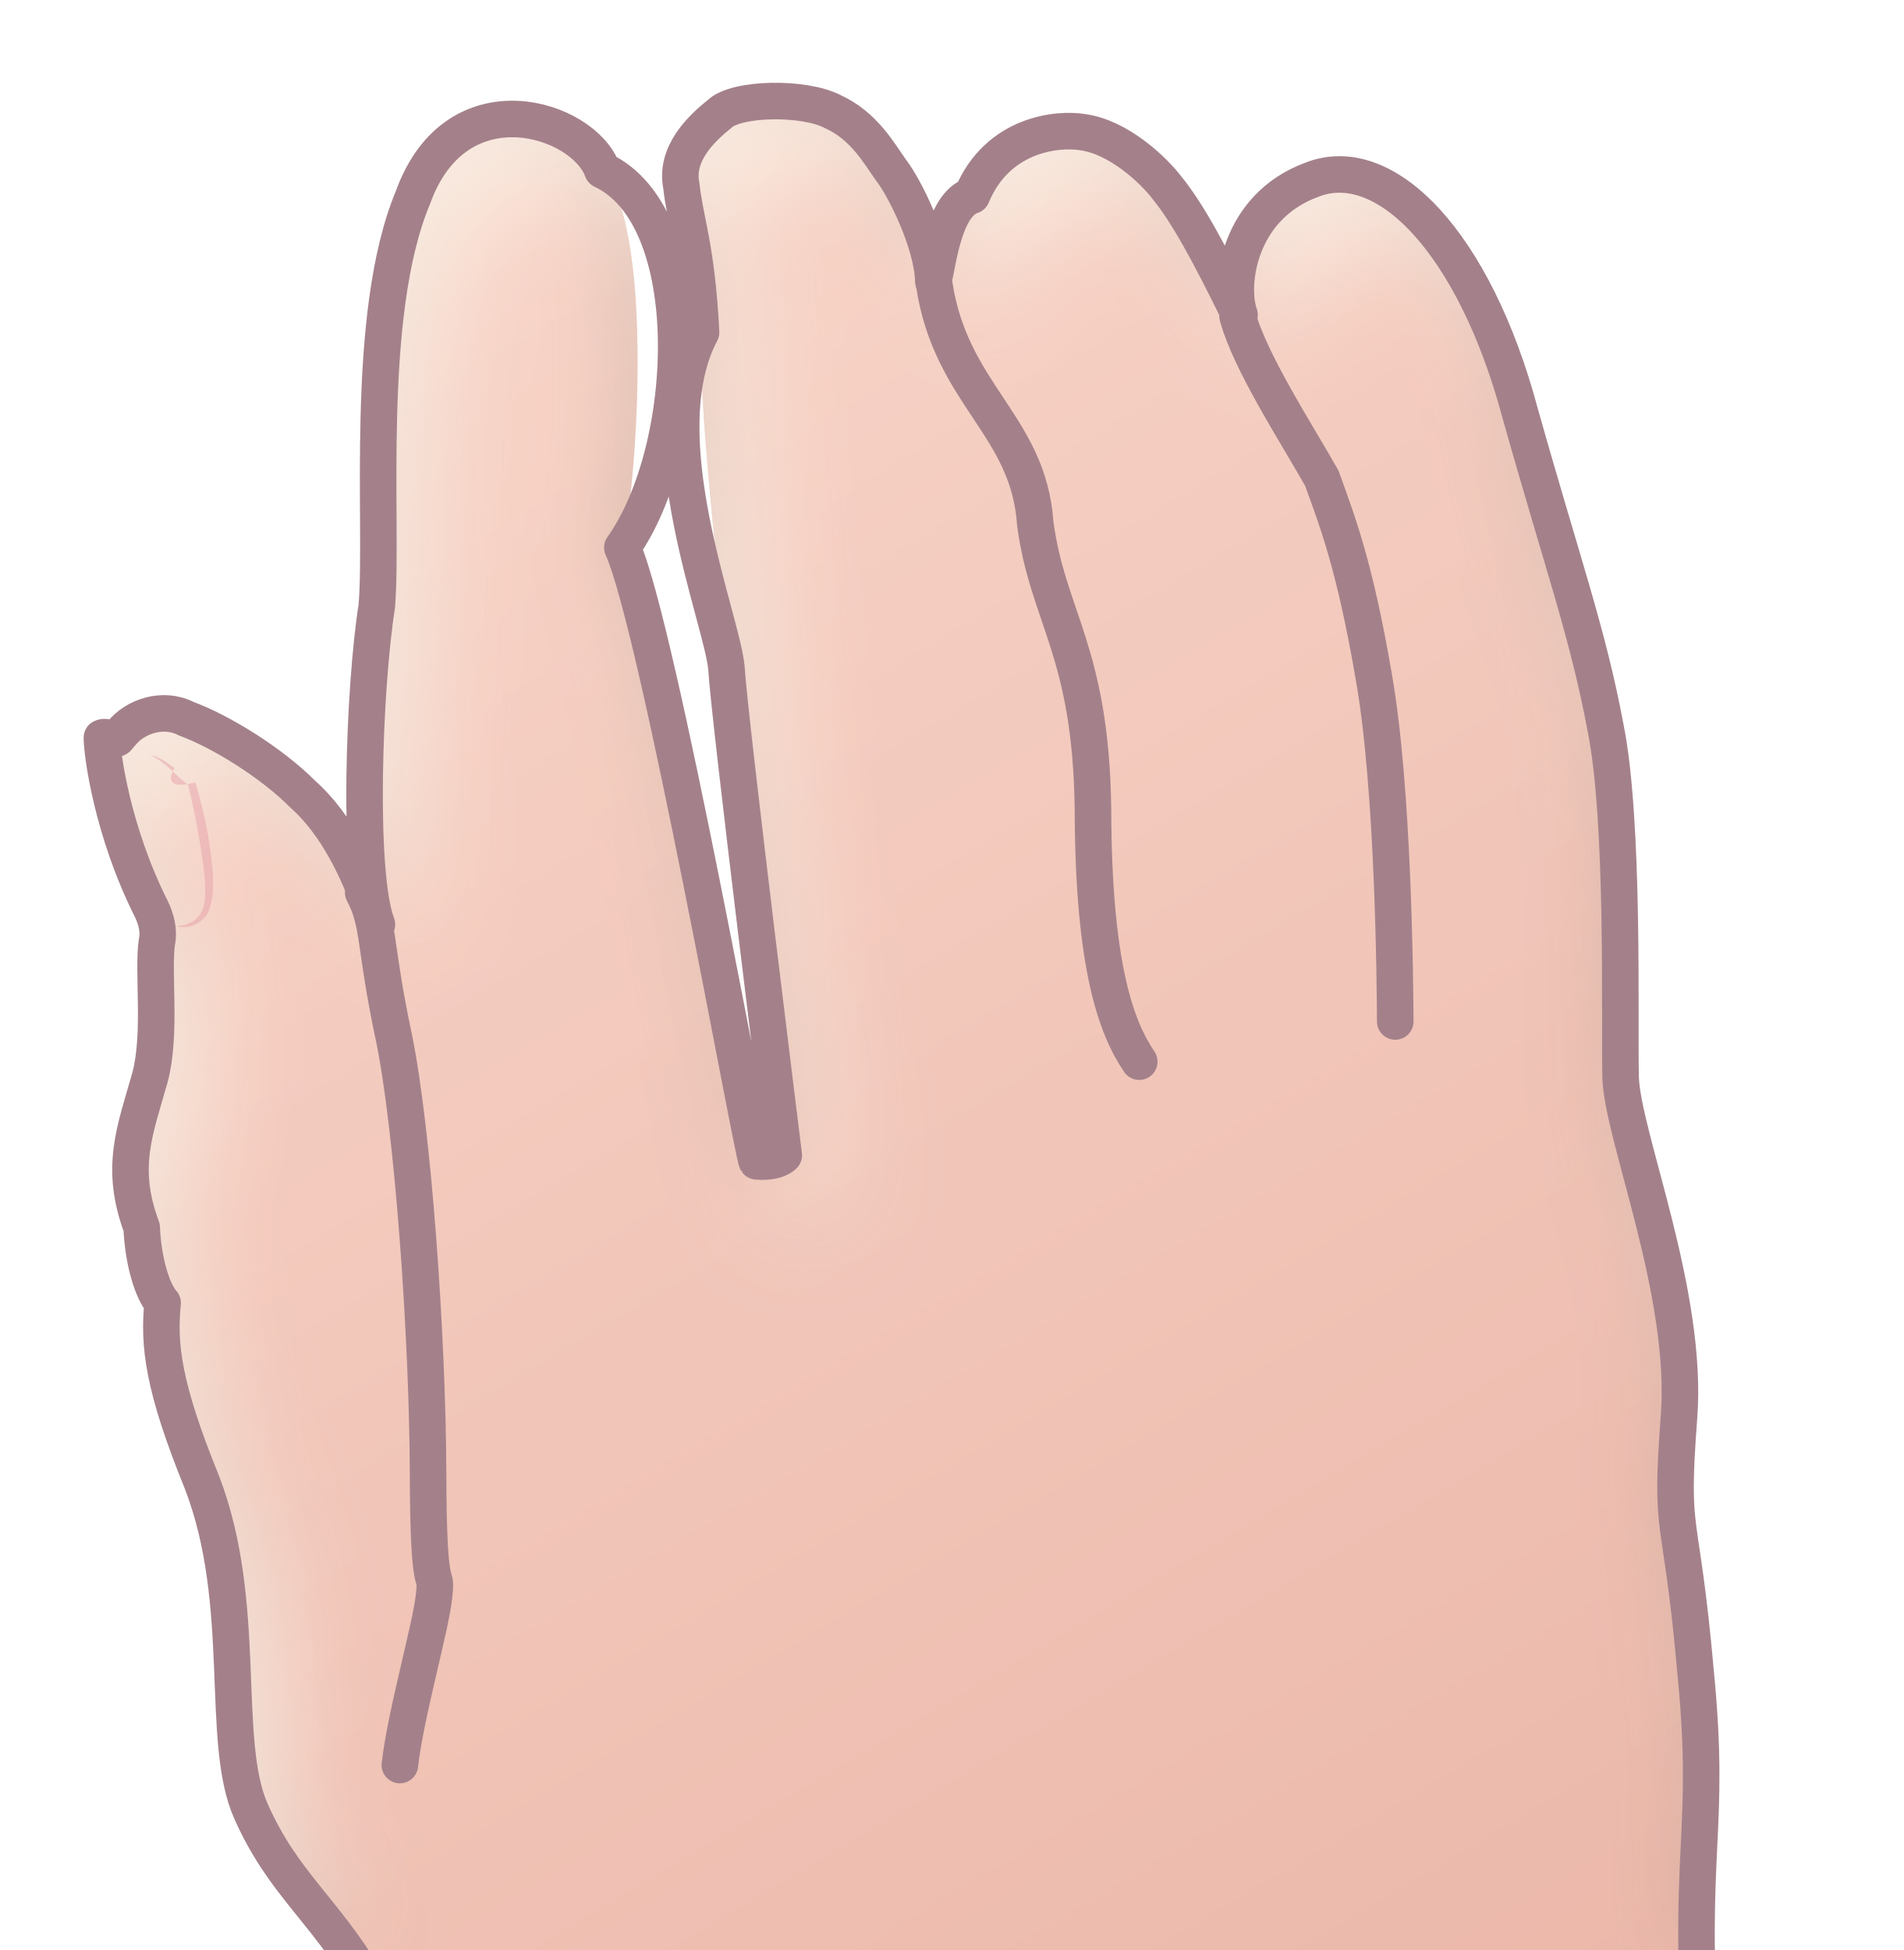
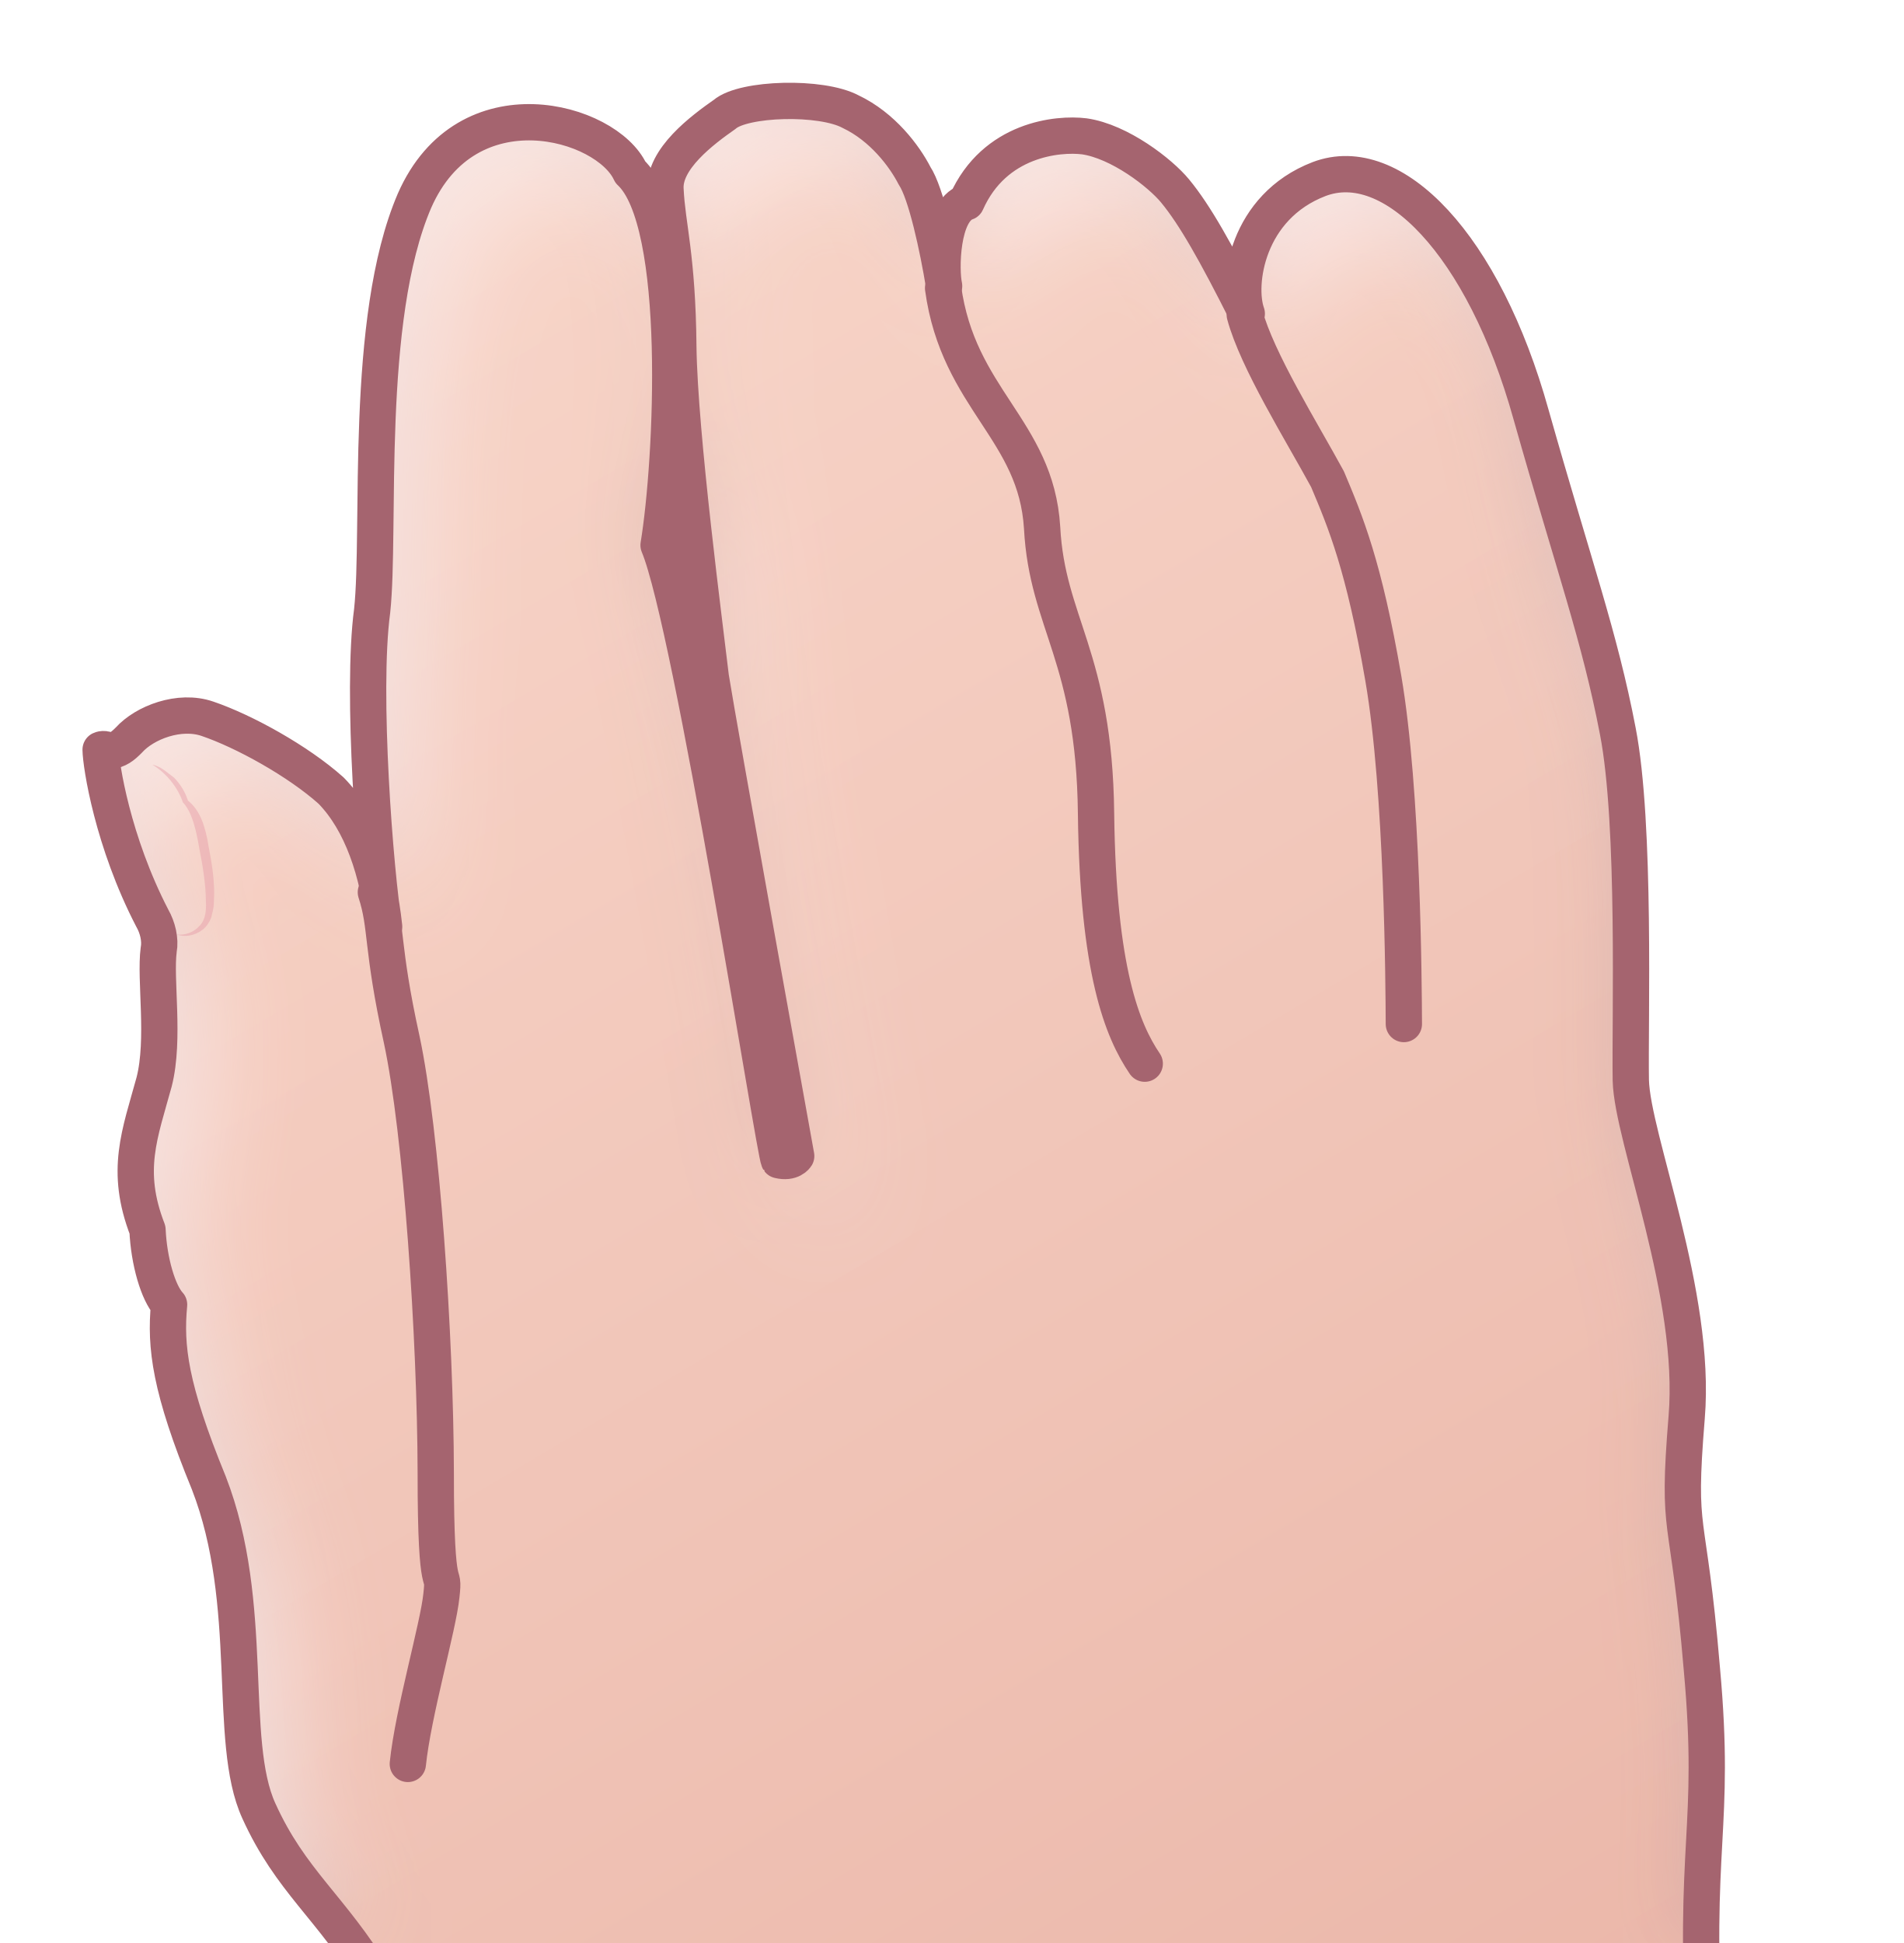
- <svg xmlns="http://www.w3.org/2000/svg" viewBox="305.2 136.8 187.5 192.1">
+ <svg xmlns="http://www.w3.org/2000/svg" viewBox="303.9 135.9 188.8 192.7">
  <defs>
    <linearGradient id="skin" gradientUnits="userSpaceOnUse" x1="320" y1="120" x2="480" y2="390">
      <stop offset="0" stop-color="#fadbcf" />
      <stop offset="1" stop-color="#e8b0a2" />
    </linearGradient>
    <filter id="flesh" x="-25%" y="-25%" width="150%" height="150%">
      <feComponentTransfer in="SourceAlpha" result="i">
        <feFuncA type="table" tableValues="1 0" />
      </feComponentTransfer>
      <feGaussianBlur in="i" stdDeviation="4" result="ab" />
      <feComposite in="ab" in2="SourceAlpha" operator="in" result="am" />
-       <feFlood flood-color="#8a5230" flood-opacity="0.5" result="ac" />
+       <feFlood flood-color="#8e4f5c" flood-opacity="0.5" result="ac" />
      <feComposite in="ac" in2="am" operator="in" result="ao" />
      <feOffset in="i" dx="4" dy="5" result="lo" />
      <feGaussianBlur in="lo" stdDeviation="5" result="lb" />
      <feComposite in="lb" in2="SourceAlpha" operator="in" result="lm" />
-       <feFlood flood-color="#fff6ec" flood-opacity="0.8" result="lc" />
+       <feFlood flood-color="#fff1ee" flood-opacity="0.8" result="lc" />
      <feComposite in="lc" in2="lm" operator="in" result="li" />
      <feMerge>
        <feMergeNode in="SourceGraphic" />
        <feMergeNode in="ao" />
        <feMergeNode in="li" />
      </feMerge>
    </filter>
  </defs>
  <g id="neutral-right" display="inline">
-     <path display="inline" fill="url(#skin)" filter="url(#flesh)" d="M482.24,378.94C477.48,368.76 474.02,359.48 472.76,339.09 471.52,318.71 473.68,317.43 472.23,301.45 470.95,285.07 469.58,288.7 470.6,276.43 471.55,264.2 465.1,248.67 464.85,242.94 464.68,237.33 465.22,217.62 463.35,208.41 461.62,199.16 457.58,193.42 454.94,177.47 452.36,161.62 441.38,151.57 434.4,154.52 427.27,157.25 426.24,164.89 427.31,167.82 424.21,161.6 422.11,157.78 420.21,155.36 418.41,152.95 412.82,150.04 413.12,150.03 413.26,150.01 404.3,148.09 400.94,156.17 397.67,156.71 397.4,162.95 397.14,164.59 396.05,160.77 394.45,155.36 392.96,153.64 392.1,151.97 390.13,149.29 387.27,147.91 384.77,146.32 377.37,146.62 376.08,148.13 374.53,149.37 371.38,152.31 372.33,155.25 372.71,158.38 373.88,161.11 374.26,169.64 374.03,178.52 376.59,197.9 376.76,202.68 376.61,207.65 383.26,250.53 382.41,250.71 381.79,250.84 380.87,251.67 379.75,251.31 379.27,250.92 370.09,198.63 366.51,190.84 368.25,182.45 369.4,158.76 364.54,153.67 363.13,148.52 350.21,144.58 345.89,156.33 341.04,167.99 342.98,188.65 342.32,196.6 340.86,204.76 341.6,222.52 342.33,227.98 340.98,222.72 338.63,217.96 334.99,215.1 331.97,212.07 326.95,208.94 323.54,207.7 321.23,206.51 318.21,207.61 317.2,209.01 317.11,209.29 316.81,209.56 316.52,209.44 315.79,209.48 315.16,209.93 315.24,209.77 315.19,211.35 316.44,219.83 321.09,228.21 319.82,230.03 321.35,237.66 319.99,242.99 318.51,248.24 316.94,251.88 319.16,257.83 318.18,259.37 319.3,263.71 321.22,265.25 319.81,268.9 321.2,273.46 325.09,282.92 329.74,294.97 326.8,308.43 329.95,315.39 333.07,322.38 336.99,324.86 341.31,332.05 345.61,339.22 362.92,361.29 369.82,367.06 376.77,372.87 379.31,379.18 379.16,379.28L482.73,378.77Z" />
-     <path display="inline" fill="none" stroke="#a4818a" stroke-width="3.6" stroke-linecap="round" stroke-linejoin="round" stroke-miterlimit="10" d="M482.24,378.94C477.48,368.76 474.02,359.48 472.76,339.09 471.4,318.72 473.8,317.42 472.23,301.45 470.78,285.1 469.67,288.69 470.6,276.43 471.55,264.2 465.02,248.7 464.85,242.94 464.72,237.23 465.23,217.62 463.35,208.41 461.62,199.16 459.18,192.52 454.94,177.47 450.43,160.65 441.62,151.63 434.4,154.52 427.18,157.19 426.24,164.89 427.31,167.82 424.26,161.59 422.16,157.77 420.21,155.36 418.86,153.56 415.42,150.33 411.92,149.83 409.56,149.41 403.5,149.89 400.94,156.07 398.15,156.94 397.59,162.88 397.14,164.49 397.07,160.81 394.31,155.25 392.96,153.54 391.76,151.84 390.3,149.2 387.27,147.81 384.42,146.31 377.72,146.43 376.08,148.03 374.25,149.5 371.66,151.98 372.33,155.15 372.67,158.46 373.85,161.19 374.26,169.54 368.85,179.75 376.33,197.79 376.76,202.58 377.03,207.47 382.41,250.61 382.41,250.61 382.41,250.61 381.8,251.37 379.75,251.21 379.35,250.71 370.05,198.58 366.51,190.74 373.43,181.02 374.37,158.16 364.54,153.57 362.69,148.44 350.18,144.38 345.89,156.23 341.01,167.87 342.98,188.55 342.32,196.5 341.04,204.63 340.41,222.84 342.33,227.88 340.71,222.74 338.36,217.98 334.99,215 331.97,211.97 327,208.87 323.54,207.6 321.23,206.41 318.5,207.41 317.2,209.01 316.6,209.61 317.02,209.54 316.12,209.64 315.64,209.27 315.24,209.47 315.24,209.47 315.24,211.07 316.26,218.69 320.09,226.31 320.59,227.31 320.89,228.51 320.66,229.57 320.22,232.53 321.12,238.53 319.99,242.89 318.51,248.14 316.94,251.78 319.16,257.73 319.28,260.87 320.16,263.98 321.22,265.15 320.81,269.3 321.25,273.38 325.09,282.82 329.74,294.87 326.8,308.33 329.95,315.29 333.07,322.28 336.99,324.76 341.31,331.95 345.71,339.09 362.82,361.23 369.82,366.96 376.77,372.77 379.16,379.18 379.16,379.18" />
-     <path display="inline" fill="none" stroke="#a4818a" stroke-width="3.6" stroke-linecap="round" stroke-linejoin="round" stroke-miterlimit="10" d="M344.59,310.68C345.16,305.65 347.64,297.11 347.96,294.03 348.31,290.85 347.39,295.32 347.37,281.88 347.32,268.47 345.89,248.2 344.01,239.03 342.03,229.78 342.63,227.88 340.98,224.72" />
-     <path display="inline" fill="none" stroke="#a4818a" stroke-width="3.6" stroke-linecap="round" stroke-linejoin="round" stroke-miterlimit="10" d="M417.43,241.39C415.22,238.11 412.91,232.21 412.87,216.55 412.68,200.92 408.41,197.62 407.18,188.34 406.53,178.67 398.84,175.67 397.22,164.72" />
-     <path display="inline" fill="none" stroke="#a4818a" stroke-width="3.6" stroke-linecap="round" stroke-linejoin="round" stroke-miterlimit="10" d="M442.65,237.43C442.62,233.54 442.49,214.39 440.51,203.32 438.59,192.16 436.84,187.91 435.42,183.92 432.83,179.34 428.33,172.44 427.11,167.92" />
+     <path display="inline" fill="url(#skin)" filter="url(#flesh)" d="M482.22,378.91C477.54,368.73 474.17,359.46 473,339.08 471.84,318.7 474.07,317.42 472.7,301.45 471.46,285.09 470.13,288.73 471.19,276.47 472.21,264.26 465.83,248.75 465.65,243.04 465.55,237.4 466.16,217.65 464.36,208.41 462.56,199.02 458.46,193.13 455.76,177.03 453.02,161.04 441.87,150.85 434.73,153.66 427.57,156.41 426.51,164.06 427.56,167.01 424.45,160.88 422.35,157.16 420.45,154.84 418.41,152.47 412.57,149.6 412.64,149.62 412.54,149.7 403.34,147.88 399.75,156.06 397.01,156.56 397.27,162.76 397.54,164.37 396.86,160.55 395.69,155.14 394.61,153.43 393.53,151.55 391.36,148.67 388.28,147.08 385.35,145.5 377.51,145.82 375.78,147.34 373.52,148.71 369.67,151.77 369.91,154.84 370.07,158.35 371.03,161.46 371.18,170.38 371.19,179.17 374,198.46 374.4,203.16 375.19,207.95 382.78,250.65 382.87,250.65 382.56,250.72 381.96,251.5 381.15,251.07 381.11,250.5 372.37,198.03 369.22,190.07 370.69,181.73 371.55,158.1 366.42,153.07 364.08,147.98 350.25,144.1 345.01,155.91 339.94,167.7 341.68,188.5 340.81,196.59 339.74,204.73 340.87,222.47 342,227.91 341.35,222.45 339.7,217.48 336.74,214.41 333.46,211.47 328.18,208.43 324.49,207.29 321.69,206.32 318.19,207.66 316.69,209.29 316.3,209.73 315.71,210.17 315.12,210.2 314.41,210.25 313.79,210.7 313.88,210.55 313.93,212.06 315.28,220.47 320.03,228.78 318.85,230.52 320.47,238.05 319.19,243.29 317.77,248.48 316.25,252.08 318.53,257.97 317.57,259.51 318.72,263.85 320.67,265.39 319.28,269.05 320.7,273.61 324.61,283.07 329.3,295.14 326.39,308.62 329.57,315.59 332.74,322.59 336.71,325.09 341.08,332.3 345.44,339.43 362.8,361.47 369.76,367.2 376.73,372.96 379.3,379.21 379.17,379.26L482.67,378.71Z" />
+     <path display="inline" fill="none" stroke="#a5646f" stroke-width="3.6" stroke-linecap="round" stroke-linejoin="round" stroke-miterlimit="10" d="M482.22,378.91C477.54,368.73 474.17,359.46 473,339.08 471.75,318.71 474.15,317.41 472.7,301.45 471.33,285.13 470.19,288.71 471.19,276.47 472.21,264.26 465.79,248.8 465.65,243.04 465.55,237.32 466.16,217.65 464.36,208.41 462.56,199.02 460.06,192.23 455.76,177.03 451.05,160.11 442,150.89 434.73,153.66 427.57,156.41 426.51,164.06 427.56,167.01 424.5,160.92 422.4,157.2 420.45,154.84 418.98,153.05 414.94,149.92 411.44,149.42 408.84,149.1 402.54,149.68 399.75,155.96 397.23,156.81 397.19,162.71 397.54,164.27 396.92,160.45 395.75,155.04 394.61,153.33 393.6,151.36 391.42,148.47 388.28,146.98 385.35,145.4 377.65,145.63 375.78,147.24 373.6,148.77 369.67,151.67 369.91,154.74 370.07,158.25 371.1,161.36 371.18,170.28 371.29,179.03 373.85,198.31 374.4,203.06 375.15,207.85 382.87,250.55 382.87,250.55 382.87,250.55 382.42,251.28 381.15,250.97 380.75,250.47 372.55,197.9 369.22,189.97 370.59,181.67 371.77,157.95 366.42,152.97 364.08,147.88 350.22,143.94 345.01,155.81 339.94,167.6 341.68,188.4 340.81,196.49 339.72,204.61 341.12,222.46 342,227.81 341.42,222.36 339.77,217.4 336.74,214.31 333.46,211.37 328.08,208.41 324.49,207.19 321.69,206.22 318.24,207.57 316.69,209.29 316.09,209.89 315.62,210.3 314.72,210.4 314.28,210.05 313.88,210.25 313.88,210.25 313.9,211.75 315.06,219.36 319.01,226.97 319.53,227.88 319.83,229.08 319.64,230.1 319.25,233.02 320.27,238.95 319.19,243.19 317.77,248.38 316.25,251.98 318.53,257.87 318.67,261.01 319.59,264.12 320.67,265.29 320.28,269.45 320.74,273.53 324.61,282.97 329.3,295.04 326.39,308.52 329.57,315.49 332.74,322.49 336.71,324.99 341.08,332.2 345.51,339.31 362.73,361.38 369.76,367.1 376.73,372.86 379.17,379.16 379.17,379.16" />
+     <path display="inline" fill="none" stroke="#a5646f" stroke-width="3.6" stroke-linecap="round" stroke-linejoin="round" stroke-miterlimit="10" d="M344.35,310.84C344.87,305.77 347.37,297.22 347.68,294.14 348.04,290.94 347.11,295.43 347.12,281.97 347.09,268.54 345.71,248.16 343.74,238.98 341.7,229.71 342.3,227.81 341.18,224.39" />
+     <path display="inline" fill="none" stroke="#a5646f" stroke-width="3.6" stroke-linecap="round" stroke-linejoin="round" stroke-miterlimit="10" d="M417.44,241.39C415.22,238.11 412.8,232.23 412.61,216.59 412.44,200.97 407.76,197.73 407.26,188.24 406.67,178.5 398.95,175.5 397.44,164.47" />
+     <path display="inline" fill="none" stroke="#a5646f" stroke-width="3.6" stroke-linecap="round" stroke-linejoin="round" stroke-miterlimit="10" d="M443.14,237.46C443.12,233.56 443.03,214.38 441.1,203.16 439.17,191.96 437.36,187.68 435.57,183.43 433.02,178.73 428.58,171.65 427.36,167.11" />
    <g display="inline" opacity="0.45">
-       <path fill="#e59aa6" d="M320.01,211.17C320.91,211.37 321.61,211.87 322.4,212.47 321.59,213.75 322.06,214.51 324.45,213.87 324.96,215.67 325.41,217.31 325.74,219.31 325.99,221.06 326.32,222.96 326.14,224.96 326.12,225.4 325.93,225.87 325.86,226.27 325.7,226.77 325.44,227.17 325.06,227.47 324.26,228.17 323.26,228.27 322.49,228.01 323.26,228.07 324.16,227.77 324.76,227.07 325.31,226.47 325.39,225.6 325.42,224.66 325.41,222.86 325.1,221.12 324.83,219.42 324.5,217.52 324.14,215.78 323.72,214.08 322.74,213.44 321.61,211.97 320.01,211.17Z" />
+       <path fill="#e59aa6" d="M319,211.73C319.9,211.93 320.39,212.46 321.18,213.04 321.8,213.69 322.27,214.44 322.54,215.3 323.77,216.28 324.28,217.89 324.6,219.9 324.93,221.61 325.25,223.52 325.11,225.44 325.12,225.95 324.95,226.45 324.86,226.86 324.68,227.36 324.4,227.77 324.03,228.08 323.24,228.7 322.23,228.88 321.43,228.58 322.23,228.68 323.13,228.38 323.73,227.68 324.3,227.07 324.37,226.16 324.32,225.24 324.3,223.44 323.98,221.63 323.66,220.02 323.34,218.11 322.92,216.4 322.04,215.48 321.54,213.99 320.39,212.56 319,211.73Z" />
    </g>
  </g>
</svg>
